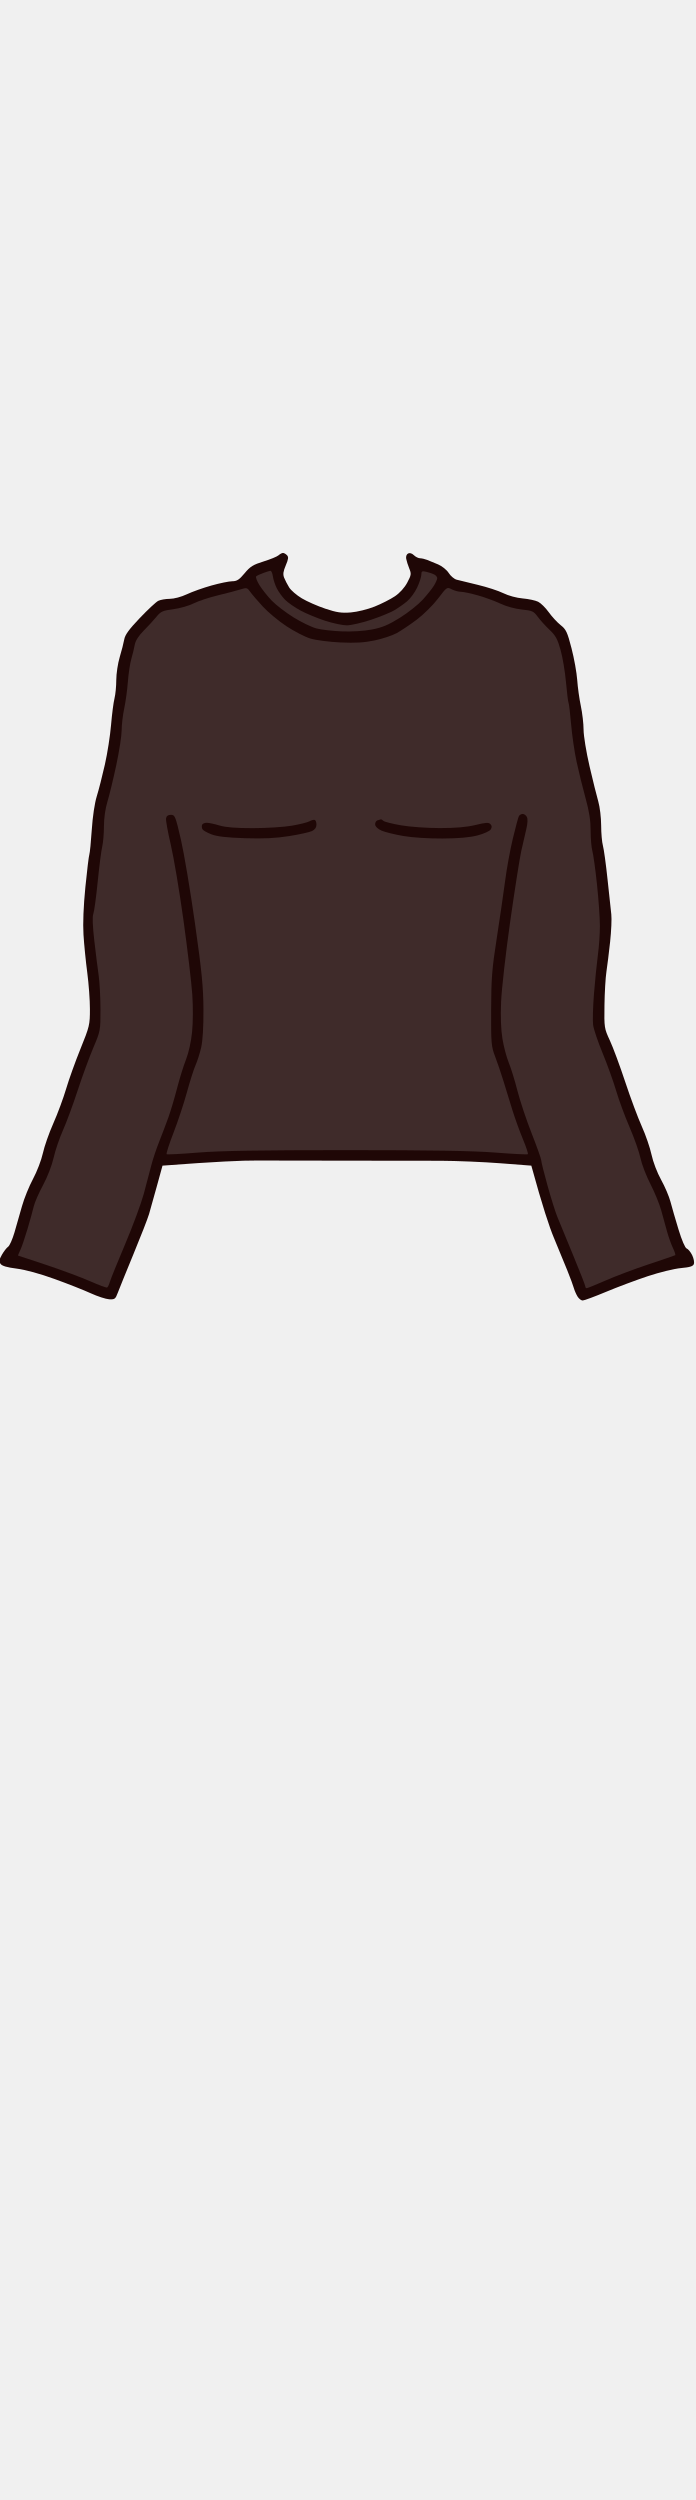
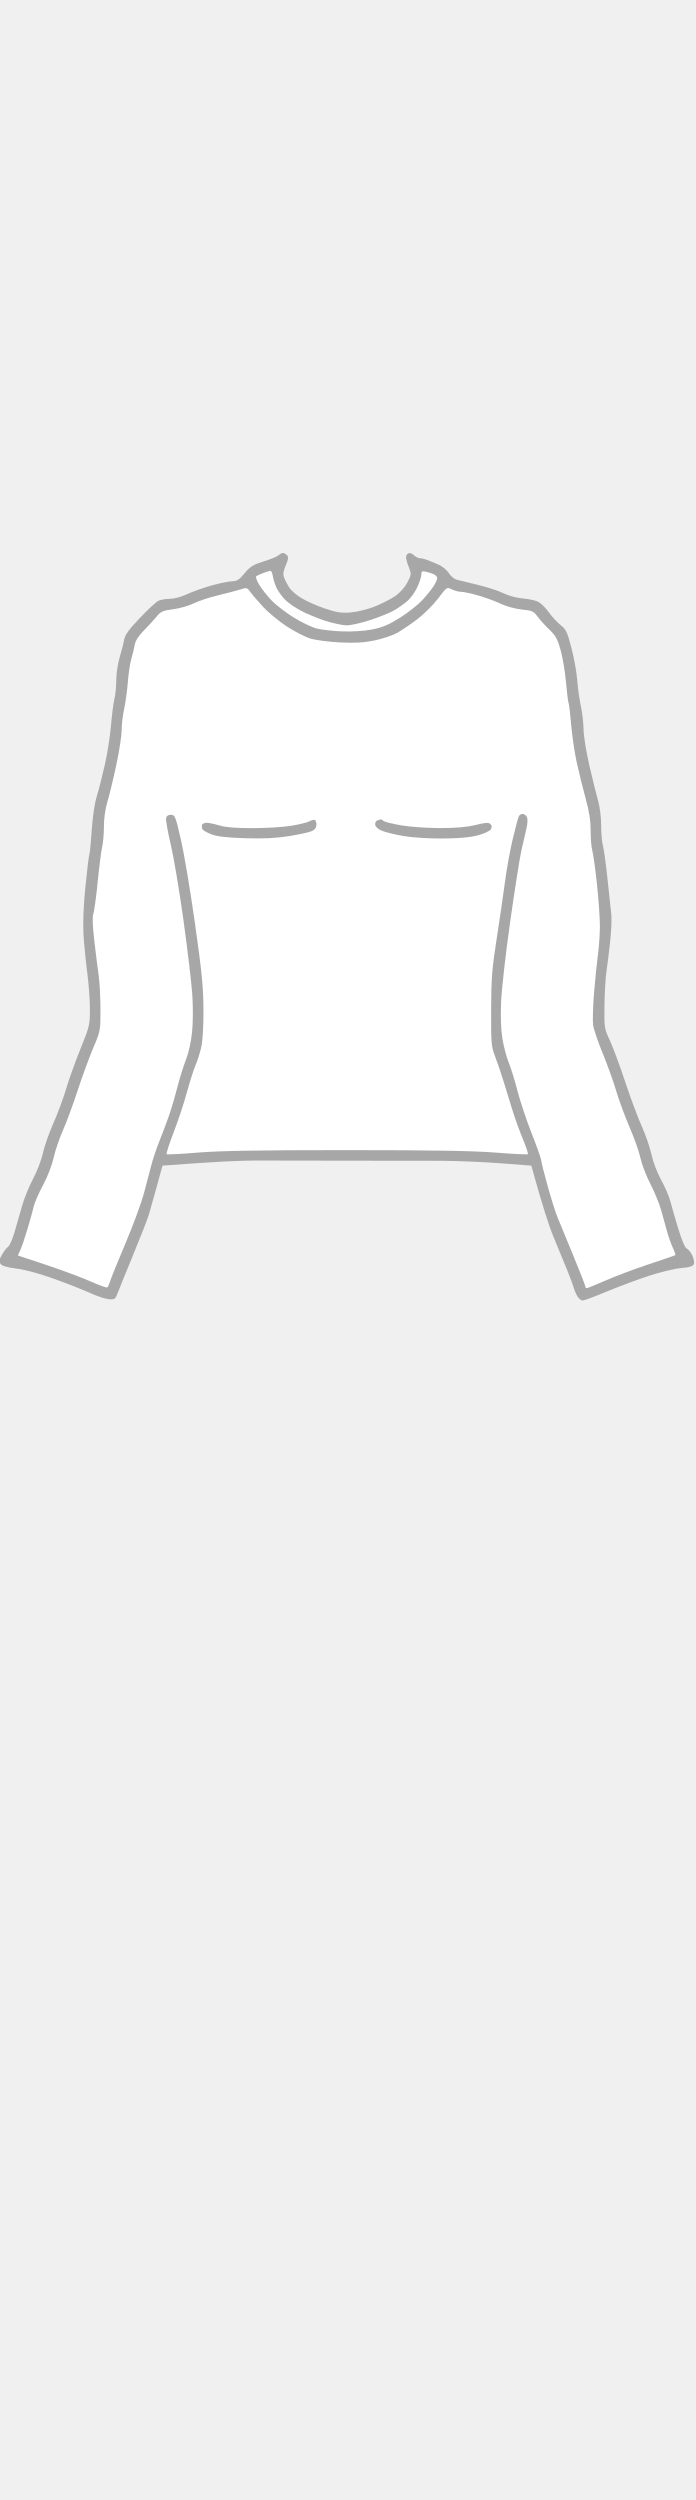
<svg xmlns="http://www.w3.org/2000/svg" width="386" height="1388" viewBox="0 0 386 1388" fill="none">
-   <g clip-path="url(#clip0_607_2581)">
-     <path d="M146.334 311.719C150.102 310.554 153.832 309.027 154.615 308.322C155.407 307.618 156.504 307.021 157.062 307.001C157.619 306.972 158.628 307.52 159.303 308.225C160.291 309.233 160.154 310.358 158.657 313.892C157.228 317.239 157.013 318.883 157.747 320.743C158.275 322.094 159.528 324.511 160.526 326.126C161.525 327.741 164.686 330.472 167.554 332.185C170.422 333.908 176.285 336.492 180.591 337.93C187.002 340.064 189.576 340.446 194.784 340.025C198.356 339.731 204.15 338.302 207.997 336.766C211.765 335.258 216.826 332.684 219.253 331.05C221.945 329.239 224.607 326.293 226.104 323.474C228.346 319.255 228.444 318.59 227.23 315.644C226.506 313.872 225.732 311.435 225.517 310.221C225.282 308.92 225.732 307.716 226.594 307.285C227.494 306.835 228.727 307.207 229.775 308.234C230.714 309.164 232.261 309.937 233.2 309.947C234.14 309.967 235.902 310.368 237.116 310.848C238.329 311.327 241.08 312.463 243.233 313.363C245.396 314.273 248.029 316.397 249.106 318.1C250.182 319.794 252.159 321.477 253.51 321.839C254.851 322.211 260.136 323.493 265.255 324.707C270.365 325.921 276.756 328.006 279.448 329.337C282.276 330.736 286.818 331.97 290.214 332.254C293.444 332.528 297.301 333.36 298.778 334.094C300.256 334.828 302.899 337.431 304.651 339.888C306.403 342.345 309.379 345.575 311.258 347.062C314.302 349.46 314.977 350.909 317.316 359.972C318.775 365.581 320.184 373.48 320.468 377.512C320.742 381.554 321.652 388.044 322.475 391.949C323.307 395.854 323.992 401.796 324.001 405.163C324.021 408.569 325.489 417.573 327.32 425.472C329.14 433.283 331.323 442.092 332.184 445.048C333.045 448.013 333.75 453.954 333.76 458.261C333.77 462.568 334.21 467.638 334.739 469.517C335.267 471.406 336.422 479.775 337.293 488.114C338.174 496.463 339.124 505.272 339.398 507.689C339.681 510.117 339.378 516.939 338.742 522.86C338.106 528.782 337.176 536.27 336.686 539.499C336.187 542.729 335.698 551.098 335.6 558.096C335.424 570.566 335.483 570.957 338.595 577.672C340.347 581.44 344.184 591.795 347.12 600.673C350.056 609.56 354.207 620.679 356.33 625.387C358.454 630.095 360.882 637.142 361.714 641.047C362.595 645.139 364.846 651.051 367.038 654.995C369.133 658.763 371.482 664.264 372.255 667.23C373.028 670.195 375.035 677.125 376.718 682.645C378.529 688.577 380.369 692.874 381.24 693.167C382.053 693.441 383.413 695.086 384.274 696.838C385.136 698.59 385.576 700.792 385.253 701.732C384.803 703.043 383.129 703.581 378.059 704.041C374.428 704.364 366.167 706.381 359.707 708.524C353.247 710.668 342.784 714.583 336.461 717.235C330.138 719.878 324.305 722.041 323.493 722.041C322.68 722.041 321.408 721.053 320.654 719.839C319.91 718.625 318.99 716.54 318.618 715.19C318.256 713.849 316.622 709.444 314.997 705.402C313.382 701.369 310.025 693.216 307.548 687.295C305.062 681.373 301.225 669.921 294.991 647.165L277.921 645.853C268.534 645.129 253.588 644.503 244.701 644.463C235.814 644.424 212.255 644.405 192.337 644.405C172.419 644.414 149.956 644.375 142.419 644.326C134.882 644.277 120.054 644.894 90.221 647.165L87.128 658.421C85.435 664.616 83.458 671.664 82.743 674.081C82.029 676.499 78.172 686.414 74.169 696.104C70.176 705.793 66.241 715.483 65.438 717.637C64.097 721.229 63.706 721.532 60.623 721.366C58.773 721.258 54.182 719.761 50.414 718.038C46.646 716.306 37.612 712.743 30.349 710.12C22.206 707.164 14.131 704.962 9.306 704.345C3.854 703.66 1.123 702.857 0.301 701.692C-0.639 700.342 -0.492 699.353 1.084 696.593C2.161 694.714 3.707 692.727 4.51 692.188C5.322 691.65 6.888 688.127 8.004 684.358C9.11 680.59 11.009 673.983 12.203 669.677C13.407 665.37 16.177 658.548 18.349 654.506C20.522 650.473 22.969 644.082 23.791 640.313C24.604 636.545 27.227 629.057 29.615 623.674C32.003 618.291 35.184 609.697 36.692 604.588C38.199 599.479 41.791 589.456 44.678 582.321C49.709 569.89 49.925 568.97 49.925 560.298C49.934 555.316 49.259 546.185 48.447 539.989C47.625 533.803 46.685 524.328 46.352 518.945C45.971 512.622 46.342 503.265 47.4 492.518C48.31 483.367 49.298 475.223 49.602 474.411C49.895 473.608 50.512 467.442 50.953 460.708C51.432 453.387 52.548 445.919 53.722 442.111C54.809 438.617 56.835 430.689 58.225 424.493C59.624 418.307 61.171 408.392 61.66 402.471C62.16 396.549 63.011 389.943 63.559 387.789C64.107 385.636 64.558 381.016 64.558 377.512C64.567 374.018 65.429 368.292 66.476 364.788C67.533 361.294 68.659 356.889 68.981 355C69.412 352.465 71.654 349.392 77.614 343.138C82.029 338.498 86.639 334.201 87.852 333.594C89.066 332.988 91.924 332.488 94.214 332.479C96.642 332.469 100.616 331.412 103.757 329.934C106.713 328.534 112.889 326.342 117.46 325.06C122.031 323.777 127.209 322.72 128.961 322.71C131.535 322.701 132.847 321.849 135.812 318.267C138.895 314.538 140.569 313.5 146.334 311.719Z" fill="#1F0706" />
-     <path d="M142.243 319.98C142.683 319.588 144.445 318.756 146.158 318.13C147.871 317.494 149.672 316.945 150.161 316.906C150.641 316.857 151.248 318.257 151.502 320.009C151.747 321.761 152.726 324.736 153.665 326.616C154.605 328.495 156.67 331.363 158.256 332.978C159.851 334.593 163.756 337.314 166.957 339.027C170.148 340.73 176.285 343.274 180.591 344.674C184.898 346.064 190.291 347.199 192.581 347.19C194.872 347.18 200.813 345.819 205.795 344.175C210.777 342.531 216.61 340.162 218.764 338.909C220.917 337.666 224.186 335.376 226.026 333.829C227.866 332.283 230.401 328.818 231.644 326.126C232.897 323.435 233.915 320.244 233.925 319.03C233.935 317.131 234.307 316.916 236.626 317.454C238.104 317.797 240.091 318.453 241.031 318.923C241.97 319.383 242.744 320.312 242.744 320.988C242.734 321.663 241.921 323.533 240.933 325.148C239.934 326.763 237.116 330.286 234.669 332.978C232.212 335.669 226.535 340.172 222.042 342.981C215.671 346.955 212.245 348.393 206.529 349.49C202.124 350.341 195.459 350.762 189.89 350.547C184.771 350.351 178.389 349.617 175.697 348.912C173.006 348.208 167.28 345.438 162.973 342.766C158.667 340.093 153.235 335.914 150.895 333.487C148.556 331.05 145.473 327.174 144.044 324.874C142.615 322.564 141.802 320.361 142.243 319.98Z" fill="#3F2B2A" />
-     <path d="M120.886 330.56C125.731 329.395 131.378 327.908 133.434 327.262C136.938 326.165 137.271 326.244 138.905 328.563C139.855 329.914 143.016 333.604 145.933 336.775C148.84 339.937 154.752 344.85 159.058 347.689C163.365 350.527 169.306 353.601 172.272 354.501C175.257 355.421 182.676 356.39 188.911 356.684C197.348 357.075 202.134 356.791 207.997 355.568C212.304 354.667 217.804 352.837 220.232 351.516C222.649 350.185 227.7 346.798 231.448 343.979C235.187 341.16 240.473 335.914 243.194 332.332C248.088 325.862 248.146 325.813 250.818 327.193C252.296 327.947 254.606 328.573 255.957 328.573C257.298 328.573 261.595 329.484 265.5 330.609C269.405 331.725 275.014 333.79 277.979 335.2C281.072 336.678 286.074 338.038 289.725 338.41C295.509 338.987 296.302 339.35 298.504 342.374C299.826 344.204 302.782 347.464 305.052 349.617C308.468 352.847 309.555 354.824 311.238 360.873C312.374 364.905 313.715 372.951 314.233 378.736C314.752 384.52 315.388 389.698 315.662 390.236C315.927 390.774 316.573 396.168 317.091 402.226C317.6 408.285 318.98 417.642 320.145 423.025C321.31 428.408 323.532 437.433 325.088 443.09C327.134 450.49 327.926 455.56 327.917 461.197C327.917 465.504 328.347 470.574 328.876 472.453C329.404 474.333 330.569 482.701 331.45 491.05C332.331 499.389 333.065 509.745 333.065 514.051C333.075 518.358 332.576 525.63 331.949 530.201C331.333 534.772 330.354 544.472 329.776 551.734C329.199 558.997 328.983 566.817 329.297 569.107C329.6 571.398 331.988 578.445 334.602 584.768C337.205 591.091 340.572 600.458 342.079 605.567C343.577 610.676 346.944 619.818 349.567 625.876C352.18 631.935 354.892 639.638 355.596 643.005C356.291 646.372 358.787 652.871 361.146 657.442C363.495 662.013 366.197 668.62 367.146 672.124C368.095 675.628 369.544 680.903 370.376 683.869C371.198 686.835 372.666 690.896 373.625 692.913C374.585 694.929 375.143 696.72 374.878 696.887C374.604 697.063 367.997 699.324 360.197 701.917C352.386 704.511 341.6 708.573 336.217 710.942C330.833 713.301 326.096 715.229 325.695 715.209C325.293 715.199 324.961 714.749 324.961 714.211C324.961 713.673 321.907 705.852 318.178 696.838C314.439 687.823 310.494 678.241 309.408 675.549C308.322 672.858 305.875 665.037 303.966 658.176C302.057 651.315 300.491 645.041 300.491 644.228C300.491 643.416 298.103 636.702 295.196 629.302C292.279 621.903 288.717 611.224 287.278 605.567C285.839 599.909 283.656 592.872 282.433 589.906C281.209 586.941 279.643 581 278.948 576.693C278.116 571.593 277.862 564.419 278.214 556.139C278.508 549.14 280.789 529.095 283.265 511.604C285.751 494.104 288.521 476.486 289.412 472.453C290.312 468.411 291.575 462.91 292.221 460.219C292.945 457.233 293.072 454.659 292.544 453.612C292.074 452.672 291.017 451.899 290.214 451.899C289.402 451.899 288.452 452.447 288.08 453.122C287.718 453.798 286.211 459.406 284.723 465.602C283.235 471.798 281.307 482.359 280.436 489.092C279.555 495.817 277.47 510.136 275.797 520.903C273.154 537.855 272.733 543.17 272.674 560.543C272.606 579.257 272.753 581 274.857 586.481C276.1 589.711 278.195 595.877 279.516 600.184C280.837 604.49 283.069 611.762 284.488 616.333C285.908 620.904 288.531 628.176 290.332 632.483C292.123 636.79 293.356 640.529 293.062 640.803C292.769 641.077 284.743 640.675 275.219 639.922C262.73 638.933 239.68 638.542 192.337 638.542C144.572 638.542 122.188 638.914 109.943 639.912C100.694 640.675 92.854 641.077 92.521 640.803C92.178 640.529 93.911 635.136 96.368 628.813C98.815 622.49 102.172 612.359 103.816 606.301C105.47 600.242 107.604 593.528 108.573 591.375C109.542 589.221 110.942 584.817 111.685 581.587C112.547 577.828 113.007 570.262 112.958 560.543C112.889 548.005 112.077 539.685 108.24 512.583C105.686 494.554 102.172 473.628 100.43 466.091C97.425 453.132 97.131 452.388 94.89 452.388C93.294 452.388 92.413 453.025 92.188 454.346C91.993 455.423 93.187 462.029 94.831 469.028C96.475 476.026 99.656 494.965 101.888 511.115C104.129 527.265 106.322 545.764 106.762 552.224C107.222 559.006 107.173 567.796 106.635 573.022C106.087 578.406 104.726 584.552 103.288 588.194C101.947 591.56 99.725 598.715 98.335 604.099C96.955 609.482 94.792 616.744 93.539 620.248C92.286 623.752 89.947 629.909 88.342 633.951C86.737 637.984 84.769 643.935 83.957 647.165C83.154 650.395 81.294 657.442 79.826 662.825C78.358 668.208 73.709 680.766 69.49 690.72C65.282 700.674 61.465 710.1 61.014 711.646C60.574 713.203 59.869 714.632 59.468 714.828C59.066 715.023 54.877 713.487 50.169 711.402C45.462 709.317 34.558 705.255 25.945 702.368C17.331 699.49 10.177 697.112 10.04 697.102C9.912 697.092 10.441 695.761 11.224 694.146C12.007 692.531 13.818 687.246 15.247 682.401C16.676 677.556 18.271 671.83 18.77 669.677C19.279 667.523 21.599 662.238 23.919 657.931C26.356 653.419 28.832 646.989 29.782 642.76C30.682 638.718 33.002 631.896 34.93 627.589C36.858 623.283 40.519 613.368 43.073 605.567C45.618 597.766 49.533 587.078 51.755 581.831C55.758 572.376 55.797 572.181 55.778 560.298C55.768 553.701 55.308 545.225 54.77 541.457C54.222 537.689 53.125 528.987 52.342 522.126C51.422 514.188 51.227 508.844 51.794 507.445C52.284 506.231 53.38 498.195 54.241 489.582C55.102 480.969 56.228 472.16 56.757 470.006C57.275 467.853 57.706 462.783 57.706 458.75C57.716 454.238 58.46 448.963 59.654 445.048C60.721 441.544 62.933 432.412 64.567 424.738C66.202 417.064 67.543 408.363 67.543 405.407C67.543 402.441 68.179 397.048 68.952 393.417C69.735 389.786 70.655 383.062 70.998 378.491C71.35 373.92 72.212 368.184 72.926 365.767C73.631 363.339 74.492 359.816 74.825 357.937C75.226 355.695 76.949 352.994 79.817 350.106C82.224 347.679 85.405 344.214 86.883 342.403C89.252 339.487 90.338 338.997 96.172 338.244C99.803 337.774 104.873 336.325 107.428 335.033C109.982 333.741 116.041 331.735 120.886 330.56Z" fill="#3F2B2A" />
-     <path d="M161.995 458.427C166.301 457.693 170.706 456.597 171.782 456C172.859 455.393 174.18 455.031 174.719 455.197C175.257 455.354 175.697 456.548 175.697 457.84C175.697 459.377 174.856 460.6 173.251 461.383C171.91 462.039 166.174 463.302 160.526 464.202C153.019 465.386 146.432 465.709 136.057 465.377C125.966 465.054 120.592 464.437 117.46 463.253C115.033 462.333 112.762 461.05 112.41 460.404C112.048 459.768 111.94 458.692 112.165 458.016C112.381 457.341 113.555 456.793 114.769 456.802C115.982 456.812 119.173 457.488 121.865 458.31C125.261 459.347 130.938 459.798 140.462 459.788C147.998 459.778 157.688 459.171 161.995 458.427Z" fill="#1F0706" />
-     <path d="M208.291 457.85C208.183 456.822 208.731 455.755 209.514 455.481C210.297 455.207 211.159 454.943 211.423 454.894C211.687 454.845 212.353 455.227 212.891 455.745C213.429 456.274 217.834 457.38 222.679 458.222C227.592 459.073 237.116 459.749 244.212 459.749C253.04 459.749 259.099 459.23 264.012 458.026C269.748 456.626 271.324 456.538 272.283 457.556C273.144 458.447 273.193 459.279 272.459 460.492C271.892 461.422 268.642 462.91 265.167 463.82C260.88 464.946 254.704 465.494 245.68 465.543C237.957 465.592 228.904 465.005 223.902 464.143C219.194 463.331 213.791 462 211.912 461.197C209.876 460.326 208.408 458.966 208.291 457.85Z" fill="#1F0706" />
+   <g clip-path="url(#clip0_1359_399)">
+     <mask id="mask0_1359_399" style="mask-type:luminance" maskUnits="userSpaceOnUse" x="0" y="0" width="386" height="1388">
+       <path d="M386 0H0V1388H386V0Z" fill="white" />
+     </mask>
+     <g mask="url(#mask0_1359_399)">
+       <path d="M146.334 311.719C150.102 310.554 153.832 309.027 154.615 308.322C155.407 307.618 156.504 307.021 157.062 307.001C157.619 306.972 158.628 307.52 159.303 308.225C160.291 309.233 160.154 310.358 158.657 313.892C157.228 317.239 157.013 318.883 157.747 320.743C158.275 322.094 159.528 324.511 160.526 326.126C161.525 327.741 164.686 330.472 167.554 332.185C170.422 333.908 176.285 336.492 180.591 337.93C187.002 340.064 189.576 340.446 194.784 340.025C198.356 339.731 204.15 338.302 207.997 336.766C211.765 335.258 216.826 332.684 219.253 331.05C221.945 329.239 224.607 326.293 226.104 323.474C228.346 319.255 228.444 318.59 227.23 315.644C226.506 313.872 225.732 311.435 225.517 310.221C225.282 308.92 225.732 307.716 226.594 307.285C227.494 306.835 228.727 307.207 229.775 308.234C230.714 309.164 232.261 309.937 233.2 309.947C234.14 309.967 235.902 310.368 237.116 310.848C238.329 311.327 241.08 312.463 243.233 313.363C245.396 314.273 248.029 316.397 249.106 318.1C250.182 319.794 252.159 321.477 253.51 321.839C254.851 322.211 260.136 323.493 265.255 324.707C270.365 325.921 276.756 328.006 279.448 329.337C282.276 330.736 286.818 331.97 290.214 332.254C293.444 332.528 297.301 333.36 298.778 334.094C300.256 334.828 302.899 337.431 304.651 339.888C306.403 342.345 309.379 345.575 311.258 347.062C314.302 349.46 314.977 350.909 317.316 359.972C318.775 365.581 320.184 373.48 320.468 377.512C320.742 381.554 321.652 388.044 322.475 391.949C323.307 395.854 323.992 401.796 324.001 405.163C324.021 408.569 325.489 417.573 327.32 425.472C329.14 433.283 331.323 442.092 332.184 445.048C333.045 448.013 333.75 453.954 333.76 458.261C333.77 462.568 334.21 467.638 334.739 469.517C335.267 471.406 336.422 479.775 337.293 488.114C338.174 496.463 339.124 505.272 339.398 507.689C339.681 510.117 339.378 516.939 338.742 522.86C338.106 528.782 337.176 536.27 336.686 539.499C336.187 542.729 335.698 551.098 335.6 558.096C335.424 570.566 335.483 570.957 338.595 577.672C340.347 581.44 344.184 591.795 347.12 600.673C350.056 609.56 354.207 620.679 356.33 625.387C358.454 630.095 360.882 637.142 361.714 641.047C362.595 645.139 364.846 651.051 367.038 654.995C369.133 658.763 371.482 664.264 372.255 667.23C373.028 670.195 375.035 677.125 376.718 682.645C378.529 688.577 380.369 692.874 381.24 693.167C382.053 693.441 383.413 695.086 384.274 696.838C385.136 698.59 385.576 700.792 385.253 701.732C384.803 703.043 383.129 703.581 378.059 704.041C374.428 704.364 366.167 706.381 359.707 708.524C353.247 710.668 342.784 714.583 336.461 717.235C330.138 719.878 324.305 722.041 323.493 722.041C322.68 722.041 321.408 721.053 320.654 719.839C319.91 718.625 318.99 716.54 318.618 715.19C318.256 713.849 316.622 709.444 314.997 705.402C313.382 701.369 310.025 693.216 307.548 687.295C305.062 681.373 301.225 669.921 294.991 647.165L277.921 645.853C268.534 645.129 253.588 644.503 244.701 644.463C235.814 644.424 212.255 644.405 192.337 644.405C172.419 644.414 149.956 644.375 142.419 644.326C134.882 644.277 120.054 644.894 90.221 647.165L87.128 658.421C85.435 664.616 83.458 671.664 82.743 674.081C82.029 676.499 78.172 686.414 74.169 696.104C70.176 705.793 66.241 715.483 65.439 717.637C64.098 721.229 63.706 721.532 60.623 721.366C58.773 721.258 54.183 719.761 50.414 718.038C46.646 716.306 37.612 712.743 30.349 710.12C22.206 707.164 14.131 704.962 9.306 704.345C3.854 703.66 1.123 702.857 0.301 701.692C-0.639 700.342 -0.492 699.353 1.084 696.593C2.161 694.714 3.707 692.727 4.51 692.188C5.322 691.65 6.888 688.127 8.004 684.358C9.11 680.59 11.009 673.983 12.203 669.677C13.407 665.37 16.177 658.548 18.35 654.506C20.523 650.473 22.97 644.082 23.792 640.313C24.604 636.545 27.227 629.057 29.615 623.674C32.004 618.291 35.185 609.697 36.692 604.588C38.199 599.479 41.791 589.456 44.679 582.321C49.71 569.89 49.925 568.97 49.925 560.298C49.935 555.316 49.259 546.185 48.447 539.989C47.625 533.803 46.685 524.328 46.352 518.945C45.971 512.622 46.343 503.265 47.4 492.518C48.31 483.367 49.298 475.223 49.602 474.411C49.896 473.608 50.512 467.442 50.953 460.708C51.432 453.387 52.548 445.919 53.723 442.111C54.809 438.617 56.835 430.689 58.225 424.493C59.625 418.307 61.171 408.392 61.66 402.471C62.16 396.549 63.011 389.943 63.559 387.789C64.107 385.636 64.558 381.016 64.558 377.512C64.567 374.018 65.429 368.292 66.476 364.788C67.533 361.294 68.659 356.889 68.982 355C69.412 352.465 71.654 349.392 77.615 343.138C82.029 338.498 86.639 334.201 87.853 333.594C89.066 332.988 91.924 332.488 94.215 332.479C96.642 332.469 100.616 331.412 103.757 329.934C106.713 328.534 112.889 326.342 117.46 325.06C122.031 323.777 127.209 322.72 128.961 322.71C131.535 322.701 132.847 321.849 135.812 318.267C138.895 314.538 140.569 313.5 146.334 311.719Z" fill="#A7A7A7" />
+       <path d="M142.243 319.98C142.683 319.588 144.445 318.756 146.158 318.13C147.871 317.494 149.672 316.945 150.161 316.906C150.641 316.857 151.248 318.257 151.502 320.009C151.747 321.761 152.726 324.736 153.665 326.616C154.605 328.495 156.67 331.363 158.256 332.978C159.851 334.593 163.756 337.314 166.957 339.027C170.148 340.73 176.285 343.274 180.591 344.674C184.898 346.064 190.291 347.199 192.581 347.19C194.872 347.18 200.813 345.819 205.795 344.175C210.777 342.531 216.61 340.162 218.764 338.909C220.917 337.666 224.186 335.376 226.026 333.829C227.866 332.283 230.401 328.818 231.644 326.126C232.897 323.435 233.915 320.244 233.925 319.03C233.935 317.131 234.307 316.916 236.626 317.454C238.104 317.797 240.091 318.453 241.031 318.923C241.97 319.383 242.744 320.312 242.744 320.988C242.734 321.663 241.921 323.533 240.933 325.148C239.934 326.763 237.116 330.286 234.669 332.978C232.212 335.669 226.535 340.172 222.042 342.981C215.671 346.955 212.245 348.393 206.529 349.49C202.124 350.341 195.459 350.762 189.89 350.547C184.771 350.351 178.389 349.617 175.697 348.912C173.006 348.208 167.28 345.438 162.973 342.766C158.667 340.093 153.235 335.914 150.895 333.487C148.556 331.05 145.473 327.174 144.044 324.874C142.615 322.564 141.802 320.361 142.243 319.98Z" fill="white" />
+       <path d="M120.887 330.56C125.732 329.395 131.379 327.908 133.435 327.262C136.939 326.165 137.272 326.244 138.906 328.563C139.856 329.914 143.017 333.604 145.934 336.775C148.841 339.937 154.753 344.85 159.059 347.689C163.366 350.527 169.307 353.601 172.273 354.501C175.258 355.421 182.677 356.39 188.912 356.684C197.349 357.075 202.135 356.791 207.998 355.568C212.305 354.667 217.805 352.837 220.233 351.516C222.65 350.185 227.701 346.798 231.449 343.979C235.188 341.16 240.474 335.914 243.195 332.332C248.089 325.862 248.147 325.813 250.819 327.193C252.297 327.947 254.607 328.573 255.958 328.573C257.299 328.573 261.596 329.484 265.501 330.609C269.406 331.725 275.015 333.79 277.98 335.2C281.073 336.678 286.075 338.038 289.726 338.41C295.51 338.987 296.303 339.35 298.505 342.374C299.827 344.204 302.783 347.464 305.053 349.617C308.469 352.847 309.556 354.824 311.239 360.873C312.375 364.905 313.716 372.951 314.234 378.736C314.753 384.52 315.389 389.698 315.663 390.236C315.928 390.774 316.574 396.168 317.092 402.226C317.601 408.285 318.981 417.642 320.146 423.025C321.311 428.408 323.533 437.433 325.089 443.09C327.135 450.49 327.927 455.56 327.918 461.197C327.918 465.504 328.348 470.574 328.877 472.453C329.405 474.333 330.57 482.701 331.451 491.05C332.332 499.389 333.066 509.745 333.066 514.051C333.076 518.358 332.577 525.63 331.95 530.201C331.334 534.772 330.355 544.472 329.777 551.734C329.2 558.997 328.984 566.817 329.298 569.107C329.601 571.398 331.989 578.445 334.603 584.768C337.206 591.091 340.573 600.458 342.08 605.567C343.578 610.676 346.945 619.818 349.568 625.876C352.181 631.935 354.893 639.638 355.597 643.005C356.292 646.372 358.788 652.871 361.147 657.442C363.496 662.013 366.198 668.62 367.147 672.124C368.096 675.628 369.545 680.903 370.377 683.869C371.199 686.835 372.667 690.896 373.626 692.913C374.586 694.929 375.144 696.72 374.879 696.887C374.605 697.063 367.998 699.324 360.198 701.917C352.387 704.511 341.601 708.573 336.218 710.942C330.834 713.301 326.097 715.229 325.696 715.209C325.294 715.199 324.962 714.749 324.962 714.211C324.962 713.673 321.908 705.852 318.179 696.838C314.44 687.823 310.495 678.241 309.409 675.549C308.323 672.858 305.876 665.037 303.967 658.176C302.058 651.315 300.492 645.041 300.492 644.228C300.492 643.416 298.104 636.702 295.197 629.302C292.28 621.903 288.718 611.224 287.279 605.567C285.84 599.909 283.657 592.872 282.434 589.906C281.21 586.941 279.644 581 278.949 576.693C278.117 571.593 277.863 564.419 278.215 556.139C278.509 549.14 280.79 529.095 283.266 511.604C285.752 494.104 288.522 476.486 289.413 472.453C290.313 468.411 291.576 462.91 292.222 460.219C292.946 457.233 293.073 454.659 292.545 453.612C292.075 452.672 291.018 451.899 290.215 451.899C289.403 451.899 288.453 452.447 288.081 453.122C287.719 453.798 286.212 459.406 284.724 465.602C283.236 471.798 281.308 482.359 280.437 489.092C279.556 495.817 277.471 510.136 275.798 520.903C273.155 537.855 272.734 543.17 272.675 560.543C272.607 579.257 272.754 581 274.858 586.481C276.101 589.711 278.196 595.877 279.517 600.184C280.838 604.49 283.07 611.762 284.489 616.333C285.909 620.904 288.532 628.176 290.333 632.483C292.124 636.79 293.357 640.529 293.063 640.803C292.77 641.077 284.744 640.675 275.22 639.922C262.731 638.933 239.681 638.542 192.338 638.542C144.573 638.542 122.189 638.914 109.944 639.912C100.695 640.675 92.855 641.077 92.522 640.803C92.179 640.529 93.912 635.136 96.368 628.813C98.815 622.49 102.173 612.359 103.817 606.301C105.471 600.242 107.605 593.528 108.574 591.375C109.543 589.221 110.943 584.817 111.686 581.587C112.548 577.828 113.008 570.262 112.959 560.543C112.89 548.005 112.078 539.685 108.241 512.583C105.687 494.554 102.173 473.628 100.431 466.091C97.425 453.132 97.132 452.388 94.89 452.388C93.295 452.388 92.414 453.025 92.189 454.346C91.993 455.423 93.187 462.029 94.832 469.028C96.476 476.026 99.657 494.965 101.889 511.115C104.13 527.265 106.323 545.764 106.763 552.224C107.223 559.006 107.174 567.796 106.636 573.022C106.088 578.406 104.727 584.552 103.289 588.194C101.948 591.56 99.726 598.715 98.336 604.099C96.956 609.482 94.793 616.744 93.54 620.248C92.287 623.752 89.948 629.909 88.342 633.951C86.737 637.984 84.77 643.935 83.957 647.165C83.155 650.395 81.295 657.442 79.827 662.825C78.359 668.208 73.71 680.766 69.491 690.72C65.282 700.674 61.465 710.1 61.015 711.646C60.575 713.203 59.87 714.632 59.468 714.828C59.067 715.023 54.878 713.487 50.17 711.402C45.462 709.317 34.559 705.255 25.945 702.368C17.332 699.49 10.177 697.112 10.04 697.102C9.913 697.092 10.442 695.761 11.225 694.146C12.008 692.531 13.818 687.246 15.247 682.401C16.677 677.556 18.272 671.83 18.771 669.677C19.28 667.523 21.6 662.238 23.919 657.931C26.357 653.419 28.833 646.989 29.782 642.76C30.683 638.718 33.002 631.896 34.931 627.589C36.859 623.283 40.519 613.368 43.074 605.567C45.619 597.766 49.534 587.078 51.756 581.831C55.759 572.376 55.798 572.181 55.779 560.298C55.769 553.701 55.309 545.225 54.77 541.457C54.222 537.689 53.126 528.987 52.343 522.126C51.423 514.188 51.227 508.844 51.795 507.445C52.284 506.231 53.38 498.195 54.242 489.582C55.103 480.969 56.229 472.16 56.757 470.006C57.276 467.853 57.707 462.783 57.707 458.75C57.717 454.238 58.46 448.963 59.654 445.048C60.721 441.544 62.933 432.412 64.568 424.738C66.203 417.064 67.543 408.363 67.543 405.407C67.543 402.441 68.18 397.048 68.953 393.417C69.736 389.786 70.656 383.062 70.999 378.491C71.351 373.92 72.212 368.184 72.927 365.767C73.631 363.339 74.493 359.816 74.826 357.937C75.227 355.695 76.95 352.994 79.817 350.106C82.225 347.679 85.406 344.214 86.884 342.403C89.253 339.487 90.339 338.997 96.173 338.244C99.804 337.774 104.874 336.325 107.429 335.033C109.983 333.741 116.042 331.735 120.887 330.56Z" fill="white" />
+       <path d="M161.996 458.427C166.302 457.693 170.707 456.597 171.783 456C172.86 455.393 174.181 455.031 174.72 455.197C175.258 455.354 175.698 456.548 175.698 457.84C175.698 459.377 174.857 460.6 173.252 461.383C171.911 462.039 166.175 463.302 160.527 464.202C153.02 465.386 146.433 465.709 136.058 465.377C125.967 465.054 120.593 464.437 117.461 463.253C115.034 462.333 112.763 461.05 112.411 460.404C112.049 459.768 111.941 458.692 112.166 458.016C112.382 457.341 113.556 456.793 114.77 456.802C115.983 456.812 119.174 457.488 121.866 458.31C125.262 459.347 130.939 459.798 140.463 459.788C147.999 459.778 157.689 459.171 161.996 458.427Z" fill="#A7A7A7" />
+       <path d="M208.291 457.85C208.183 456.822 208.731 455.755 209.514 455.481C210.297 455.207 211.159 454.943 211.423 454.894C211.687 454.845 212.353 455.227 212.891 455.745C213.429 456.274 217.834 457.38 222.679 458.222C227.592 459.073 237.116 459.749 244.212 459.749C253.04 459.749 259.099 459.23 264.012 458.026C269.748 456.626 271.324 456.538 272.283 457.556C273.144 458.447 273.193 459.279 272.459 460.492C271.892 461.422 268.642 462.91 265.167 463.82C260.88 464.946 254.704 465.494 245.68 465.543C237.957 465.592 228.904 465.005 223.902 464.143C219.194 463.331 213.791 462 211.912 461.197C209.876 460.326 208.408 458.966 208.291 457.85Z" fill="#A7A7A7" />
+     </g>
  </g>
  <defs>
-     <clipPath id="clip0_607_2581">
+     <clipPath id="clip0_1359_399">
      <rect width="386" height="1388" fill="white" />
    </clipPath>
  </defs>
</svg>
